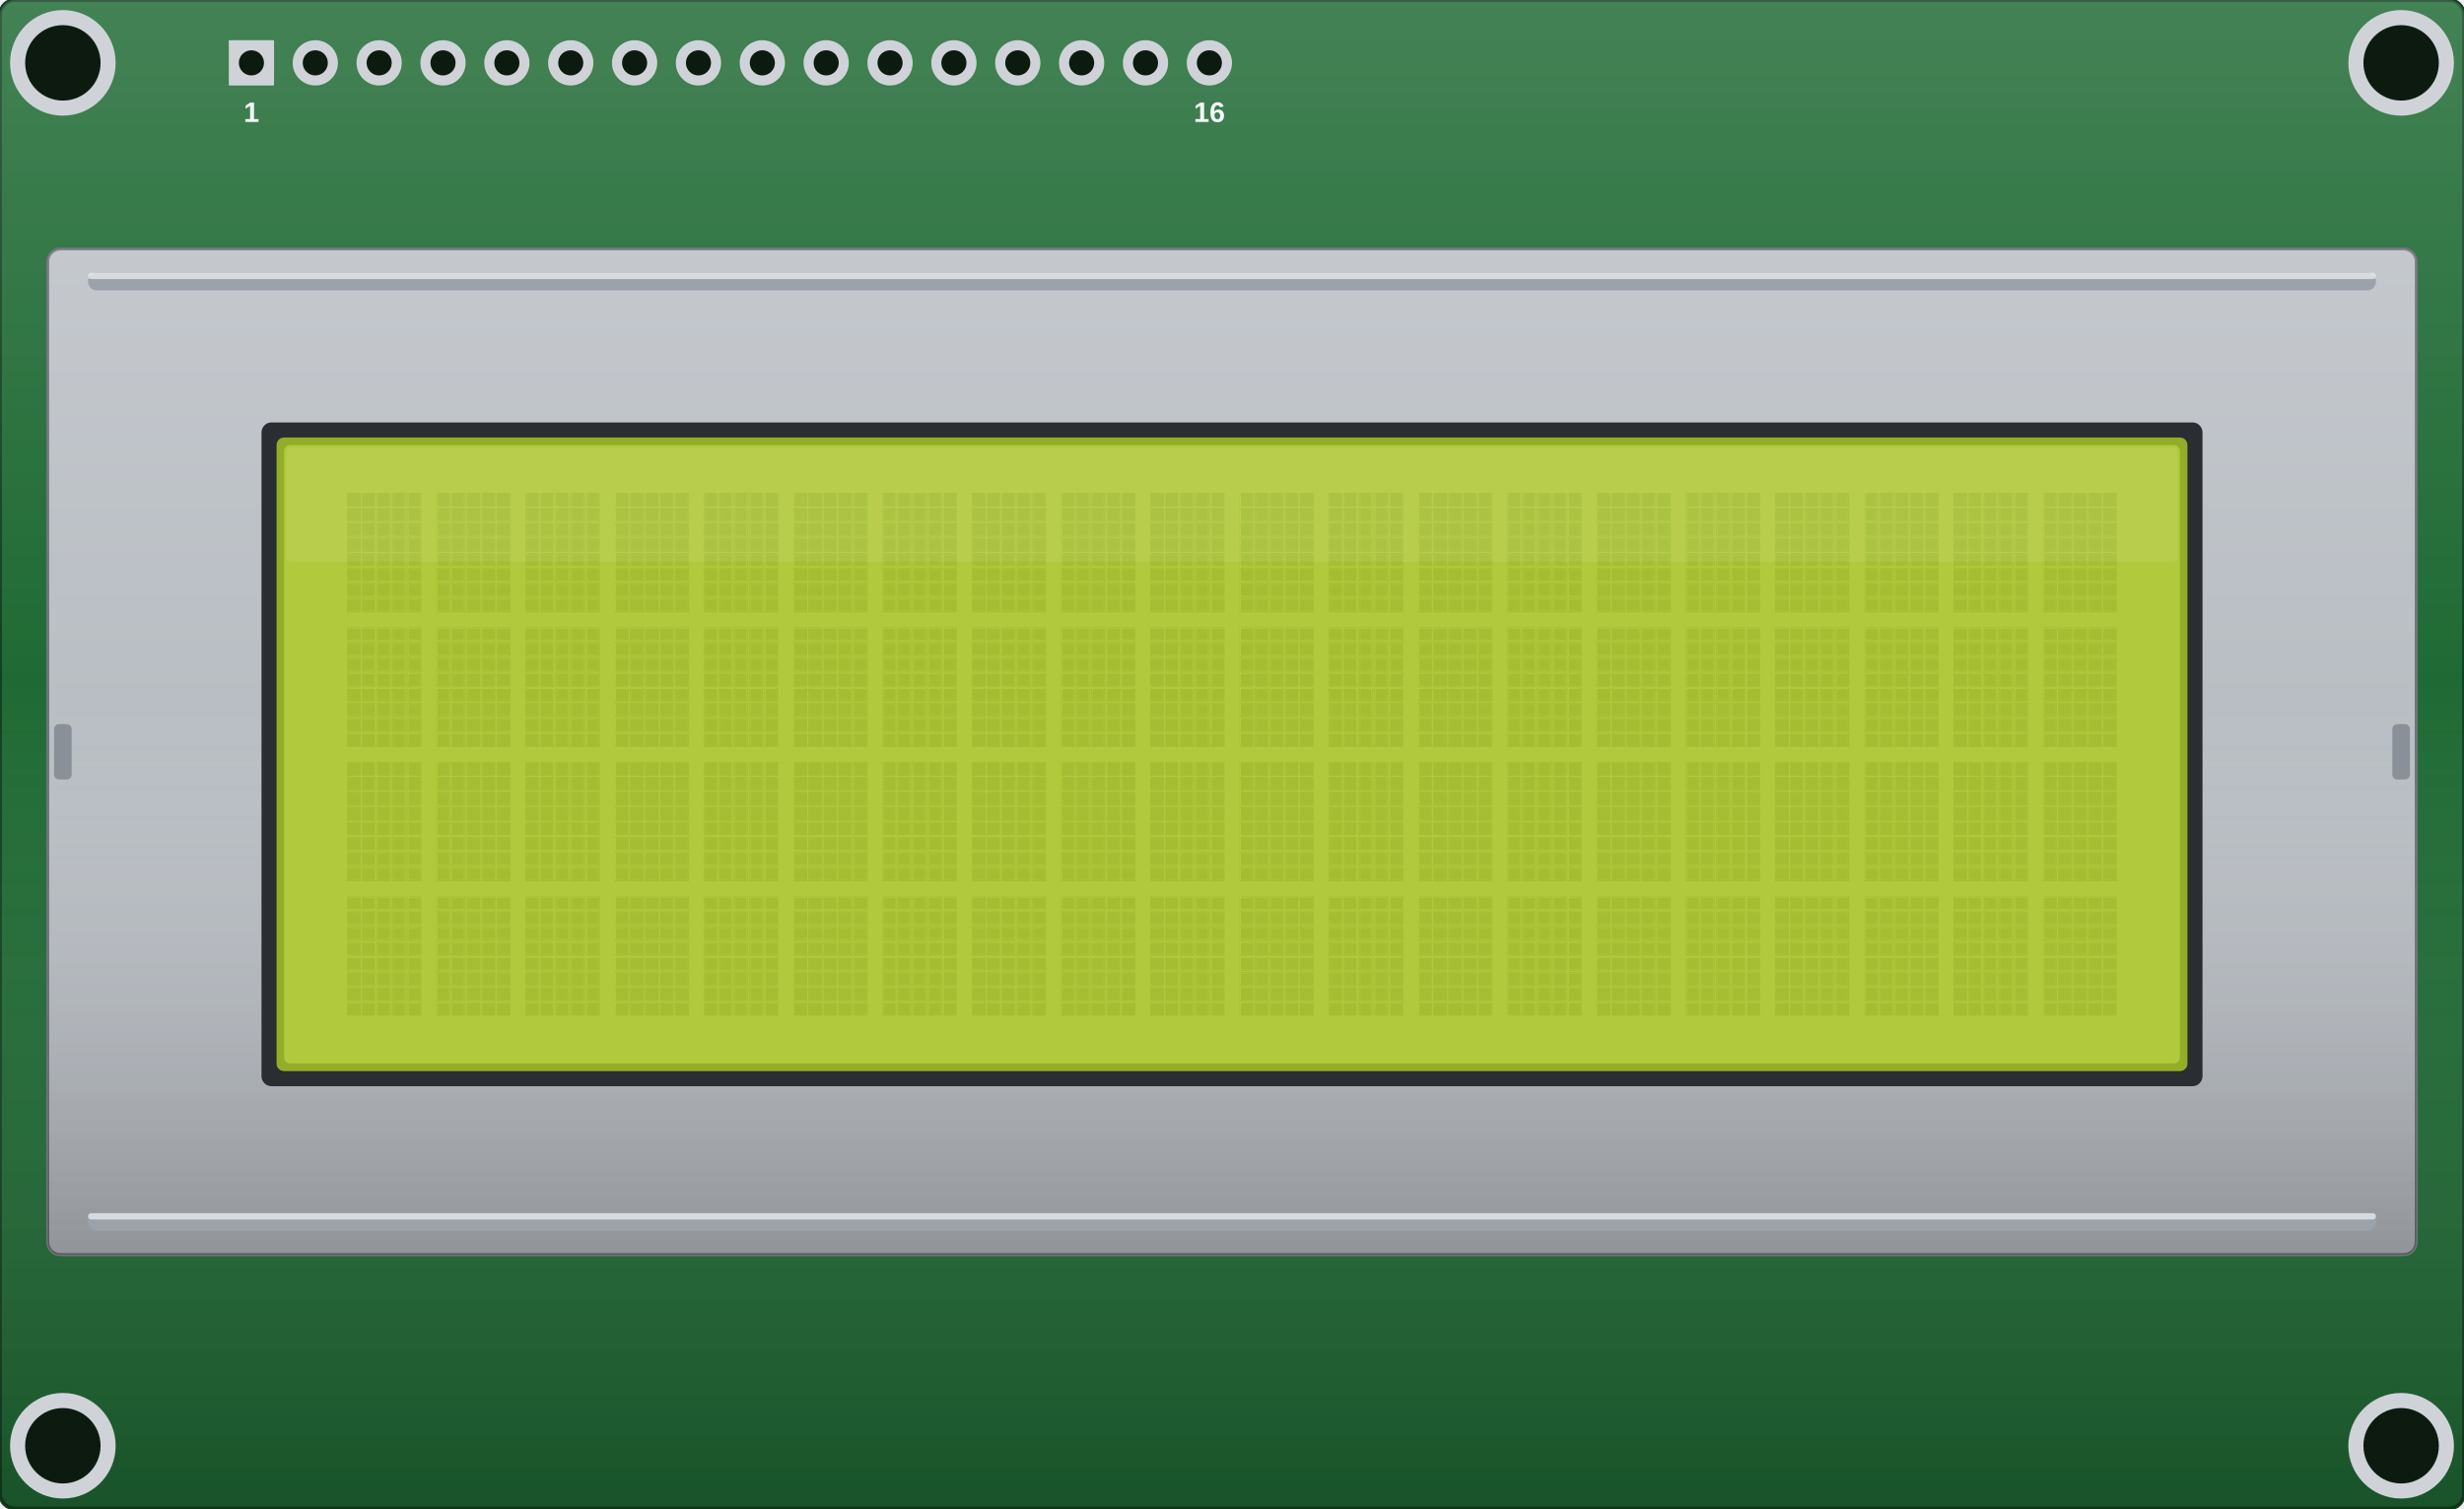
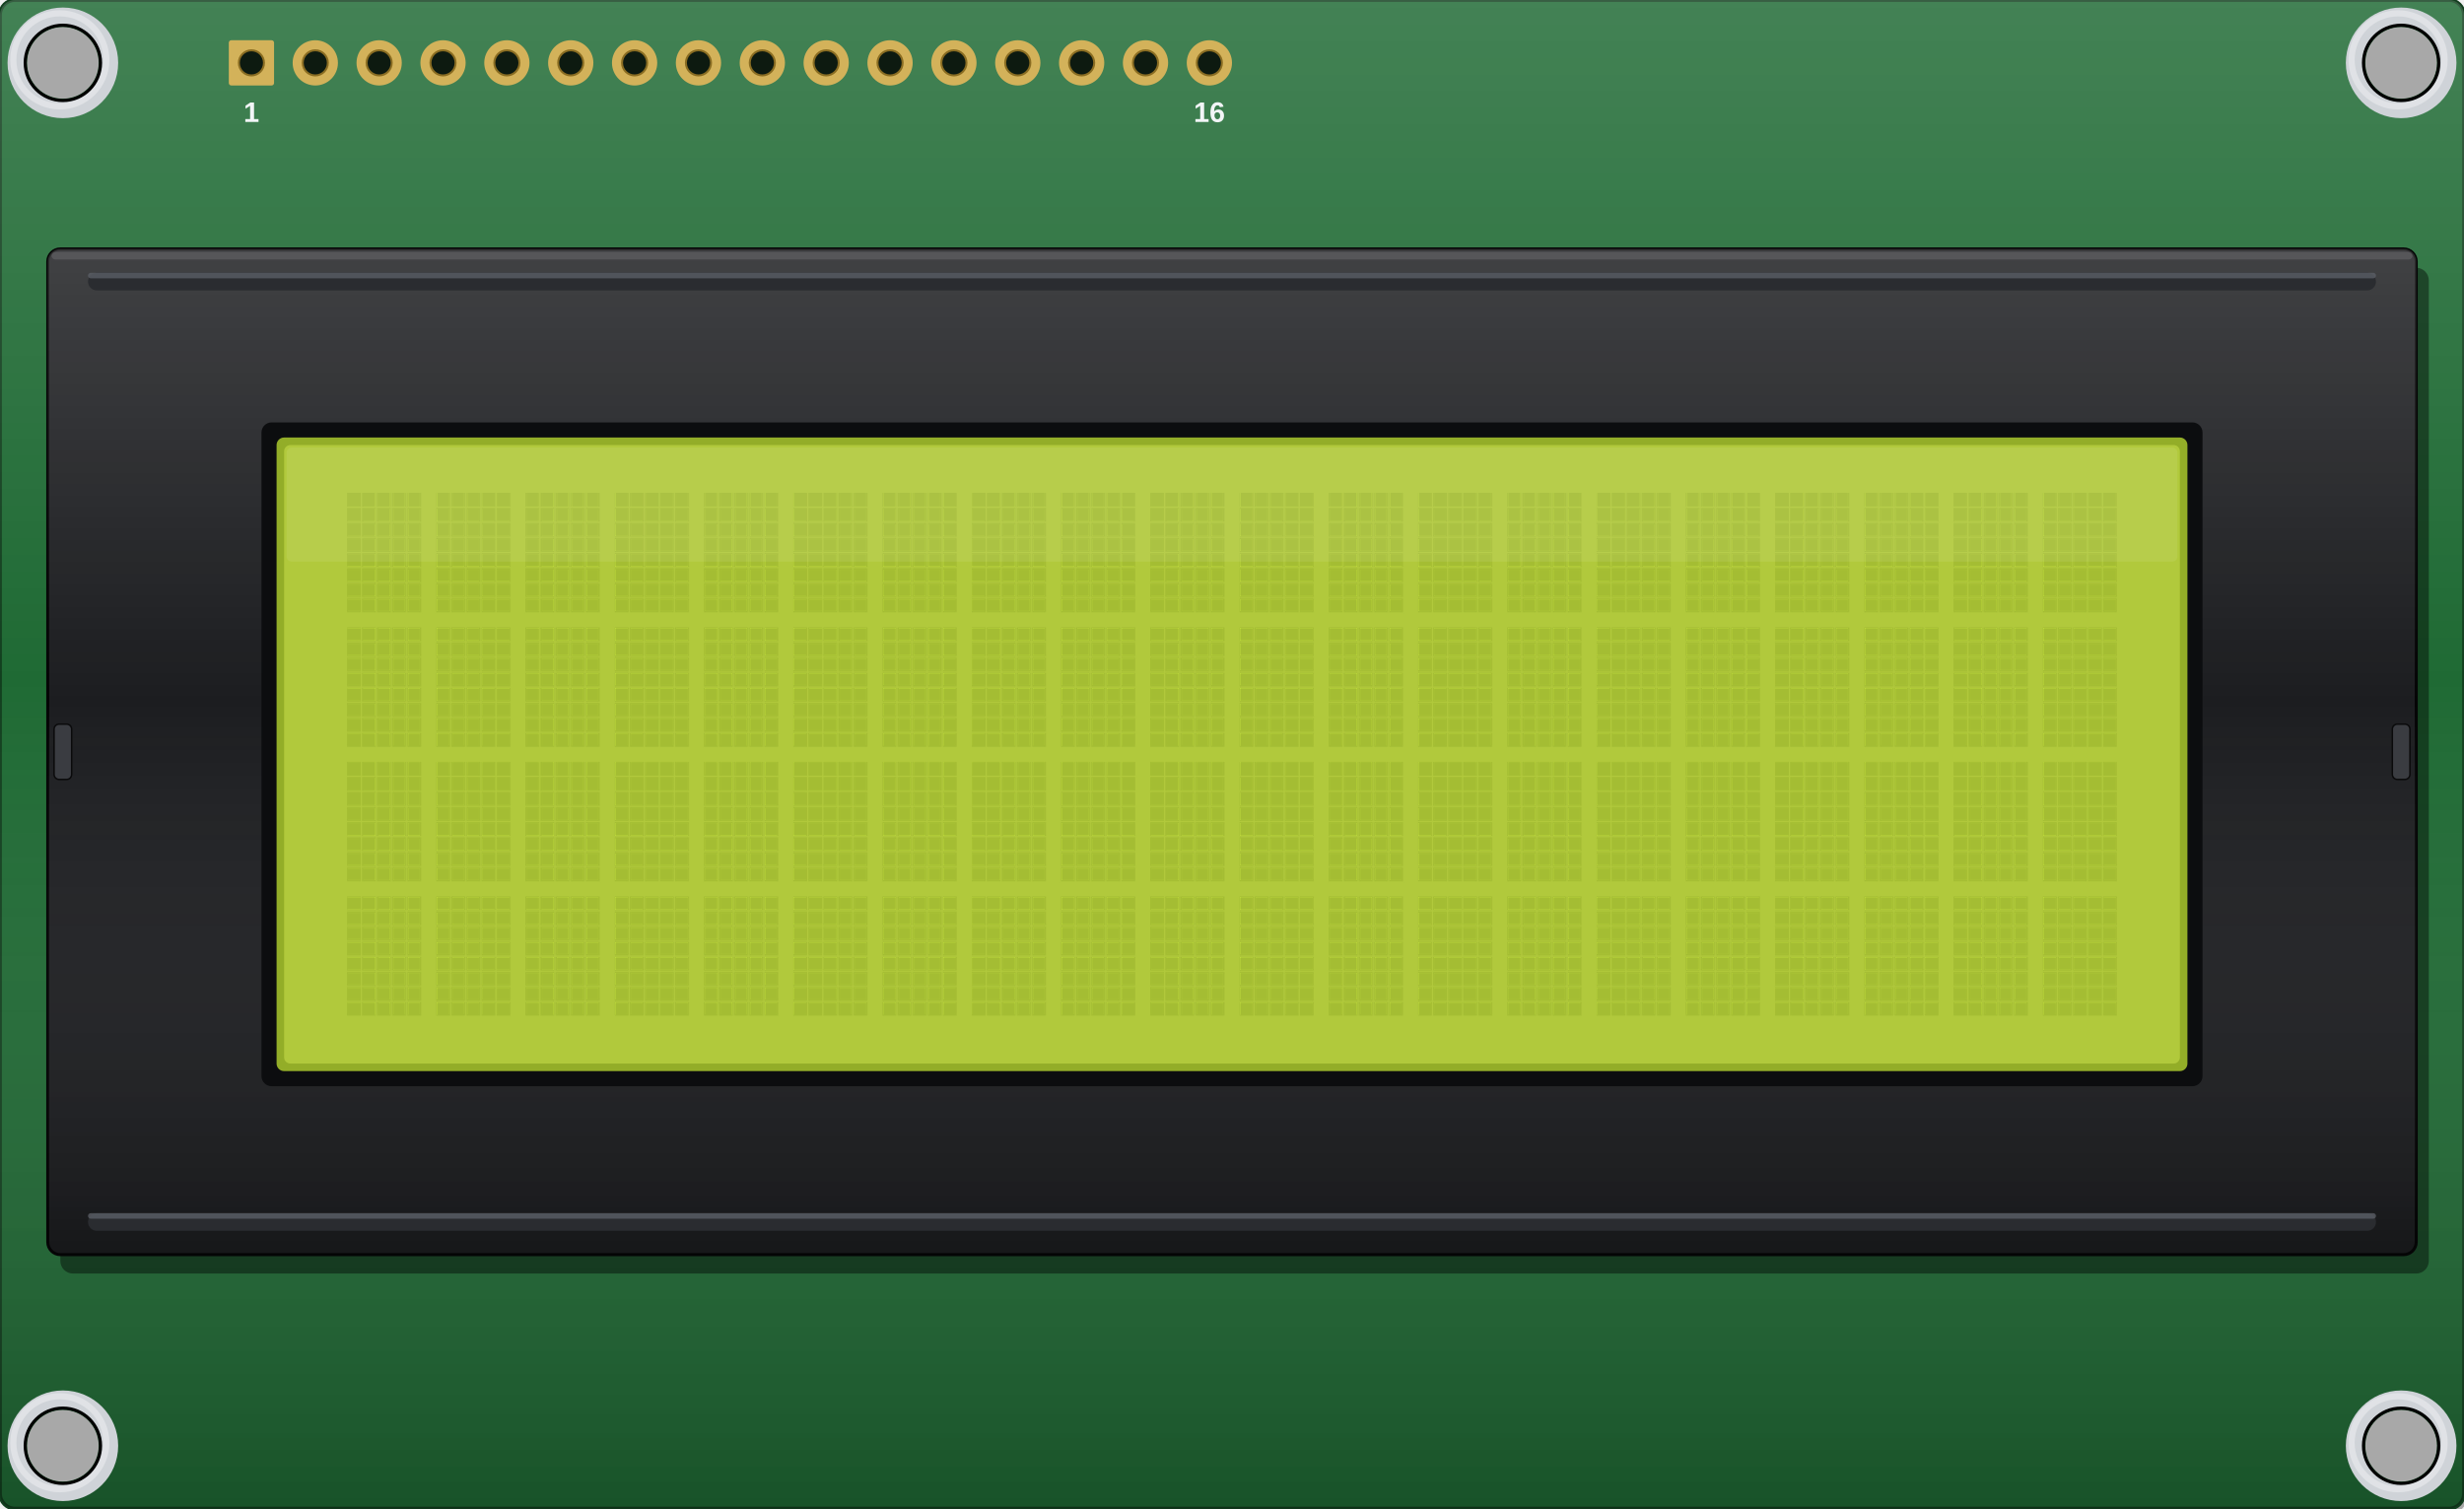
<svg xmlns="http://www.w3.org/2000/svg" version="1.1" width="370.394px" height="226.772px" viewBox="0 0 370.394 226.772">
  <defs>
    <linearGradient id="luz" x1="0" y1="0" x2="0" y2="1">
      <stop offset="0" stop-color="#ffffff" stop-opacity="0.16" />
      <stop offset="0.45" stop-color="#ffffff" stop-opacity="0" />
      <stop offset="1" stop-color="#000000" stop-opacity="0.22" />
    </linearGradient>
    <linearGradient id="metal" x1="0" y1="0" x2="0" y2="1">
      <stop offset="0" stop-color="#f4f6f8" />
      <stop offset="0.5" stop-color="#b9bfc6" />
      <stop offset="1" stop-color="#868d95" />
    </linearGradient>
    <linearGradient id="metal-h" x1="0" y1="0" x2="1" y2="0">
      <stop offset="0" stop-color="#8a9199" />
      <stop offset="0.35" stop-color="#eef1f4" />
      <stop offset="0.7" stop-color="#b3b9c0" />
      <stop offset="1" stop-color="#7c838b" />
    </linearGradient>
    <radialGradient id="lata" cx="0.4" cy="0.38" r="0.66">
      <stop offset="0" stop-color="#f6f8fa" />
      <stop offset="0.6" stop-color="#c3c9cf" />
      <stop offset="1" stop-color="#8c939b" />
    </radialGradient>
    <linearGradient id="plastico" x1="0" y1="0" x2="0" y2="1">
      <stop offset="0" stop-color="#3a3c40" />
      <stop offset="1" stop-color="#16171a" />
    </linearGradient>
    <linearGradient id="ouro" x1="0" y1="0" x2="0" y2="1">
      <stop offset="0" stop-color="#f4dc8c" />
      <stop offset="1" stop-color="#b88a2c" />
    </linearGradient>
+     <radialGradient id="solda" cx="0.36" cy="0.32" r="0.78">
+       <stop offset="0" stop-color="#ffffff" stop-opacity="0.55" />
+       <stop offset="0.38" stop-color="#ffffff" stop-opacity="0.06" />
+       <stop offset="1" stop-color="#000000" stop-opacity="0.35" />
+     </radialGradient>
+     <linearGradient id="vidro-borda" x1="0" y1="0" x2="1" y2="1">
+       <stop offset="0" stop-color="#9fb0bf" />
+       <stop offset="0.5" stop-color="#4d5966" />
+       <stop offset="1" stop-color="#8996a3" />
+     </linearGradient>
+     <pattern id="trama" x="0" y="0" width="2.4" height="2.4" patternUnits="userSpaceOnUse" patternTransform="rotate(40)">
+       <rect width="2.4" height="2.4" fill="#1e1f23" />
+       <rect width="2.4" height="1.1" fill="#2b2c31" />
+     </pattern>
  </defs>
-   <rect x="0" y="0" width="370.394" height="226.772" rx="2.268" fill="#1f6a34" stroke="#123f1f" stroke-width="0.567" />
-   <rect x="0" y="0" width="370.394" height="226.772" rx="2.268" fill="url(#luz)" />
-   <circle cx="9.449" cy="9.449" r="7.937" fill="#cfd3d8" />
-   <circle cx="9.449" cy="9.449" r="5.669" fill="#0d1a10" />
-   <circle cx="9.449" cy="217.323" r="7.937" fill="#cfd3d8" />
-   <circle cx="9.449" cy="217.323" r="5.669" fill="#0d1a10" />
-   <circle cx="360.945" cy="9.449" r="7.937" fill="#cfd3d8" />
-   <circle cx="360.945" cy="9.449" r="5.669" fill="#0d1a10" />
-   <circle cx="360.945" cy="217.323" r="7.937" fill="#cfd3d8" />
-   <circle cx="360.945" cy="217.323" r="5.669" fill="#0d1a10" />
-   <rect x="34.394" y="6.047" width="6.803" height="6.803" fill="#cfd3d8" />
+   <rect x="0.454" y="0.605" width="370.394" height="226.772" rx="2.268" fill="#000000" fill-opacity="0.3" />
+   <path fill-rule="evenodd" d="M2.268 0 L368.126 0 A2.268 2.268 0 0 1 370.394 2.268 L370.394 224.504 A2.268 2.268 0 0 1 368.126 226.772 L2.268 226.772 A2.268 2.268 0 0 1 0 224.504 L0 2.268 A2.268 2.268 0 0 1 2.268 0 Z M3.78 9.449 A5.669 5.669 0 1 0 15.118 9.449 A5.669 5.669 0 1 0 3.78 9.449 Z M3.78 217.323 A5.669 5.669 0 1 0 15.118 217.323 A5.669 5.669 0 1 0 3.78 217.323 Z M355.276 9.449 A5.669 5.669 0 1 0 366.614 9.449 A5.669 5.669 0 1 0 355.276 9.449 Z M355.276 217.323 A5.669 5.669 0 1 0 366.614 217.323 A5.669 5.669 0 1 0 355.276 217.323 Z" fill="#1f6a34" stroke="#123f1f" stroke-width="0.567" />
+   <path fill-rule="evenodd" d="M2.268 0 L368.126 0 A2.268 2.268 0 0 1 370.394 2.268 L370.394 224.504 A2.268 2.268 0 0 1 368.126 226.772 L2.268 226.772 A2.268 2.268 0 0 1 0 224.504 L0 2.268 A2.268 2.268 0 0 1 2.268 0 Z M3.78 9.449 A5.669 5.669 0 1 0 15.118 9.449 A5.669 5.669 0 1 0 3.78 9.449 Z M3.78 217.323 A5.669 5.669 0 1 0 15.118 217.323 A5.669 5.669 0 1 0 3.78 217.323 Z M355.276 9.449 A5.669 5.669 0 1 0 366.614 9.449 A5.669 5.669 0 1 0 355.276 9.449 Z M355.276 217.323 A5.669 5.669 0 1 0 366.614 217.323 A5.669 5.669 0 1 0 355.276 217.323 Z" fill="url(#luz)" />
+   <circle cx="9.449" cy="9.449" r="6.992" fill="none" stroke="#cfd3d8" stroke-width="2.646" />
+   <circle stroke-opacity="0.35" cx="8.995" cy="8.995" r="6.992" fill="none" stroke="#ffffff" stroke-width="0.926" />
+   <circle cx="9.449" cy="9.449" r="5.669" fill="none" stroke="#000000" stroke-width="0.454" />
+   <circle cx="9.449" cy="217.323" r="6.992" fill="none" stroke="#cfd3d8" stroke-width="2.646" />
+   <circle stroke-opacity="0.35" cx="8.995" cy="216.869" r="6.992" fill="none" stroke="#ffffff" stroke-width="0.926" />
+   <circle cx="9.449" cy="217.323" r="5.669" fill="none" stroke="#000000" stroke-width="0.454" />
+   <circle cx="360.945" cy="9.449" r="6.992" fill="none" stroke="#cfd3d8" stroke-width="2.646" />
+   <circle stroke-opacity="0.35" cx="360.491" cy="8.995" r="6.992" fill="none" stroke="#ffffff" stroke-width="0.926" />
+   <circle cx="360.945" cy="9.449" r="5.669" fill="none" stroke="#000000" stroke-width="0.454" />
+   <circle cx="360.945" cy="217.323" r="6.992" fill="none" stroke="#cfd3d8" stroke-width="2.646" />
+   <circle stroke-opacity="0.35" cx="360.491" cy="216.869" r="6.992" fill="none" stroke="#ffffff" stroke-width="0.926" />
+   <circle cx="360.945" cy="217.323" r="5.669" fill="none" stroke="#000000" stroke-width="0.454" />
+   <rect x="34.394" y="6.047" width="6.803" height="6.803" rx="0.378" fill="#d3b25a" />
  <circle cx="37.795" cy="9.449" r="1.89" fill="#0d1a10" />
-   <circle cx="47.395" cy="9.449" r="3.402" fill="#cfd3d8" />
+   <circle cx="37.795" cy="9.449" r="1.89" fill="none" stroke="#8a6d22" stroke-width="0.302" />
+   <circle cx="47.395" cy="9.449" r="3.402" fill="#d3b25a" />
  <circle cx="47.395" cy="9.449" r="1.89" fill="#0d1a10" />
-   <circle cx="56.995" cy="9.449" r="3.402" fill="#cfd3d8" />
+   <circle cx="47.395" cy="9.449" r="1.89" fill="none" stroke="#8a6d22" stroke-width="0.302" />
+   <circle cx="56.995" cy="9.449" r="3.402" fill="#d3b25a" />
  <circle cx="56.995" cy="9.449" r="1.89" fill="#0d1a10" />
-   <circle cx="66.595" cy="9.449" r="3.402" fill="#cfd3d8" />
+   <circle cx="56.995" cy="9.449" r="1.89" fill="none" stroke="#8a6d22" stroke-width="0.302" />
+   <circle cx="66.595" cy="9.449" r="3.402" fill="#d3b25a" />
  <circle cx="66.595" cy="9.449" r="1.89" fill="#0d1a10" />
-   <circle cx="76.195" cy="9.449" r="3.402" fill="#cfd3d8" />
+   <circle cx="66.595" cy="9.449" r="1.89" fill="none" stroke="#8a6d22" stroke-width="0.302" />
+   <circle cx="76.195" cy="9.449" r="3.402" fill="#d3b25a" />
  <circle cx="76.195" cy="9.449" r="1.89" fill="#0d1a10" />
-   <circle cx="85.795" cy="9.449" r="3.402" fill="#cfd3d8" />
+   <circle cx="76.195" cy="9.449" r="1.89" fill="none" stroke="#8a6d22" stroke-width="0.302" />
+   <circle cx="85.795" cy="9.449" r="3.402" fill="#d3b25a" />
  <circle cx="85.795" cy="9.449" r="1.89" fill="#0d1a10" />
-   <circle cx="95.395" cy="9.449" r="3.402" fill="#cfd3d8" />
+   <circle cx="85.795" cy="9.449" r="1.89" fill="none" stroke="#8a6d22" stroke-width="0.302" />
+   <circle cx="95.395" cy="9.449" r="3.402" fill="#d3b25a" />
  <circle cx="95.395" cy="9.449" r="1.89" fill="#0d1a10" />
-   <circle cx="104.995" cy="9.449" r="3.402" fill="#cfd3d8" />
+   <circle cx="95.395" cy="9.449" r="1.89" fill="none" stroke="#8a6d22" stroke-width="0.302" />
+   <circle cx="104.995" cy="9.449" r="3.402" fill="#d3b25a" />
  <circle cx="104.995" cy="9.449" r="1.89" fill="#0d1a10" />
-   <circle cx="114.595" cy="9.449" r="3.402" fill="#cfd3d8" />
+   <circle cx="104.995" cy="9.449" r="1.89" fill="none" stroke="#8a6d22" stroke-width="0.302" />
+   <circle cx="114.595" cy="9.449" r="3.402" fill="#d3b25a" />
  <circle cx="114.595" cy="9.449" r="1.89" fill="#0d1a10" />
-   <circle cx="124.195" cy="9.449" r="3.402" fill="#cfd3d8" />
+   <circle cx="114.595" cy="9.449" r="1.89" fill="none" stroke="#8a6d22" stroke-width="0.302" />
+   <circle cx="124.195" cy="9.449" r="3.402" fill="#d3b25a" />
  <circle cx="124.195" cy="9.449" r="1.89" fill="#0d1a10" />
-   <circle cx="133.795" cy="9.449" r="3.402" fill="#cfd3d8" />
+   <circle cx="124.195" cy="9.449" r="1.89" fill="none" stroke="#8a6d22" stroke-width="0.302" />
+   <circle cx="133.795" cy="9.449" r="3.402" fill="#d3b25a" />
  <circle cx="133.795" cy="9.449" r="1.89" fill="#0d1a10" />
-   <circle cx="143.395" cy="9.449" r="3.402" fill="#cfd3d8" />
+   <circle cx="133.795" cy="9.449" r="1.89" fill="none" stroke="#8a6d22" stroke-width="0.302" />
+   <circle cx="143.395" cy="9.449" r="3.402" fill="#d3b25a" />
  <circle cx="143.395" cy="9.449" r="1.89" fill="#0d1a10" />
-   <circle cx="152.995" cy="9.449" r="3.402" fill="#cfd3d8" />
+   <circle cx="143.395" cy="9.449" r="1.89" fill="none" stroke="#8a6d22" stroke-width="0.302" />
+   <circle cx="152.995" cy="9.449" r="3.402" fill="#d3b25a" />
  <circle cx="152.995" cy="9.449" r="1.89" fill="#0d1a10" />
-   <circle cx="162.595" cy="9.449" r="3.402" fill="#cfd3d8" />
+   <circle cx="152.995" cy="9.449" r="1.89" fill="none" stroke="#8a6d22" stroke-width="0.302" />
+   <circle cx="162.595" cy="9.449" r="3.402" fill="#d3b25a" />
  <circle cx="162.595" cy="9.449" r="1.89" fill="#0d1a10" />
-   <circle cx="172.195" cy="9.449" r="3.402" fill="#cfd3d8" />
+   <circle cx="162.595" cy="9.449" r="1.89" fill="none" stroke="#8a6d22" stroke-width="0.302" />
+   <circle cx="172.195" cy="9.449" r="3.402" fill="#d3b25a" />
  <circle cx="172.195" cy="9.449" r="1.89" fill="#0d1a10" />
-   <circle cx="181.795" cy="9.449" r="3.402" fill="#cfd3d8" />
+   <circle cx="172.195" cy="9.449" r="1.89" fill="none" stroke="#8a6d22" stroke-width="0.302" />
+   <circle cx="181.795" cy="9.449" r="3.402" fill="#d3b25a" />
  <circle cx="181.795" cy="9.449" r="1.89" fill="#0d1a10" />
+   <circle cx="181.795" cy="9.449" r="1.89" fill="none" stroke="#8a6d22" stroke-width="0.302" />
  <text transform="translate(37.795 16.63) rotate(0)" x="0" y="1.701" font-family="Arial" font-weight="bold" font-size="4.252" fill="#f2f5f7" text-anchor="middle">1</text>
  <text transform="translate(181.795 16.63) rotate(0)" x="0" y="1.701" font-family="Arial" font-weight="bold" font-size="4.252" fill="#f2f5f7" text-anchor="middle">16</text>
-   <rect x="7.181" y="37.417" width="356.031" height="151.181" rx="1.89" fill="#b9bec4" stroke="#6d737a" stroke-width="0.454" />
+   <rect x="9.071" y="40.252" width="356.031" height="151.181" rx="1.89" fill="#000000" fill-opacity="0.42" />
+   <rect x="7.181" y="37.417" width="356.031" height="151.181" rx="1.89" fill="#1c1d20" stroke="#050506" stroke-width="0.454" />
  <rect x="7.181" y="37.417" width="356.031" height="151.181" rx="1.89" fill="url(#luz)" />
-   <rect x="13.228" y="41.008" width="343.937" height="2.646" rx="1.323" fill="#9ca2a9" />
-   <rect x="13.228" y="41.008" width="343.937" height="0.945" rx="0.454" fill="#e6e9ec" fill-opacity="0.8" />
-   <rect x="13.228" y="182.362" width="343.937" height="2.646" rx="1.323" fill="#9ca2a9" />
-   <rect x="13.228" y="182.362" width="343.937" height="0.945" rx="0.454" fill="#e6e9ec" fill-opacity="0.8" />
-   <rect x="8.126" y="108.85" width="2.646" height="8.315" rx="0.756" fill="#8a9097" />
-   <rect x="359.622" y="108.85" width="2.646" height="8.315" rx="0.756" fill="#8a9097" />
-   <rect x="39.307" y="63.496" width="291.78" height="99.78" rx="1.512" fill="#2a2d31" />
+   <rect x="7.748" y="37.871" width="354.898" height="1.134" rx="0.567" fill="#ffffff" fill-opacity="0.12" />
+   <rect x="13.228" y="41.008" width="343.937" height="2.646" rx="1.323" fill="#2a2c30" />
+   <rect x="13.228" y="41.008" width="343.937" height="0.831" rx="0.416" fill="#5a5e65" fill-opacity="0.8" />
+   <rect x="13.228" y="182.362" width="343.937" height="2.646" rx="1.323" fill="#2a2c30" />
+   <rect x="13.228" y="182.362" width="343.937" height="0.831" rx="0.416" fill="#5a5e65" fill-opacity="0.8" />
+   <rect x="8.126" y="108.85" width="2.646" height="8.315" rx="0.756" fill="#3a3c41" stroke="#0a0a0b" stroke-width="0.227" />
+   <rect x="359.622" y="108.85" width="2.646" height="8.315" rx="0.756" fill="#3a3c41" stroke="#0a0a0b" stroke-width="0.227" />
+   <rect x="39.307" y="63.496" width="291.78" height="99.78" rx="1.512" fill="#0c0d0f" />
  <rect x="41.575" y="65.764" width="287.244" height="95.244" rx="1.134" fill="#93ad28" />
  <rect x="42.709" y="66.898" width="284.976" height="92.976" rx="0.945" fill="#b5cc3e" fill-opacity="0.9" />
  <defs>
    <pattern id="pontos-lcd2004" x="52.157" y="74.079" width="13.417" height="20.22" patternUnits="userSpaceOnUse">
      <rect x="0" y="0" width="2.079" height="2.079" fill="#a4bd33" />
      <rect x="2.268" y="0" width="2.079" height="2.079" fill="#a4bd33" />
      <rect x="4.535" y="0" width="2.079" height="2.079" fill="#a4bd33" />
      <rect x="6.803" y="0" width="2.079" height="2.079" fill="#a4bd33" />
      <rect x="9.071" y="0" width="2.079" height="2.079" fill="#a4bd33" />
      <rect x="0" y="2.268" width="2.079" height="2.079" fill="#a4bd33" />
      <rect x="2.268" y="2.268" width="2.079" height="2.079" fill="#a4bd33" />
      <rect x="4.535" y="2.268" width="2.079" height="2.079" fill="#a4bd33" />
      <rect x="6.803" y="2.268" width="2.079" height="2.079" fill="#a4bd33" />
      <rect x="9.071" y="2.268" width="2.079" height="2.079" fill="#a4bd33" />
      <rect x="0" y="4.535" width="2.079" height="2.079" fill="#a4bd33" />
      <rect x="2.268" y="4.535" width="2.079" height="2.079" fill="#a4bd33" />
      <rect x="4.535" y="4.535" width="2.079" height="2.079" fill="#a4bd33" />
      <rect x="6.803" y="4.535" width="2.079" height="2.079" fill="#a4bd33" />
      <rect x="9.071" y="4.535" width="2.079" height="2.079" fill="#a4bd33" />
      <rect x="0" y="6.803" width="2.079" height="2.079" fill="#a4bd33" />
      <rect x="2.268" y="6.803" width="2.079" height="2.079" fill="#a4bd33" />
      <rect x="4.535" y="6.803" width="2.079" height="2.079" fill="#a4bd33" />
      <rect x="6.803" y="6.803" width="2.079" height="2.079" fill="#a4bd33" />
      <rect x="9.071" y="6.803" width="2.079" height="2.079" fill="#a4bd33" />
      <rect x="0" y="9.071" width="2.079" height="2.079" fill="#a4bd33" />
      <rect x="2.268" y="9.071" width="2.079" height="2.079" fill="#a4bd33" />
      <rect x="4.535" y="9.071" width="2.079" height="2.079" fill="#a4bd33" />
      <rect x="6.803" y="9.071" width="2.079" height="2.079" fill="#a4bd33" />
      <rect x="9.071" y="9.071" width="2.079" height="2.079" fill="#a4bd33" />
      <rect x="0" y="11.339" width="2.079" height="2.079" fill="#a4bd33" />
      <rect x="2.268" y="11.339" width="2.079" height="2.079" fill="#a4bd33" />
      <rect x="4.535" y="11.339" width="2.079" height="2.079" fill="#a4bd33" />
      <rect x="6.803" y="11.339" width="2.079" height="2.079" fill="#a4bd33" />
      <rect x="9.071" y="11.339" width="2.079" height="2.079" fill="#a4bd33" />
      <rect x="0" y="13.606" width="2.079" height="2.079" fill="#a4bd33" />
      <rect x="2.268" y="13.606" width="2.079" height="2.079" fill="#a4bd33" />
      <rect x="4.535" y="13.606" width="2.079" height="2.079" fill="#a4bd33" />
      <rect x="6.803" y="13.606" width="2.079" height="2.079" fill="#a4bd33" />
      <rect x="9.071" y="13.606" width="2.079" height="2.079" fill="#a4bd33" />
      <rect x="0" y="15.874" width="2.079" height="2.079" fill="#a4bd33" />
      <rect x="2.268" y="15.874" width="2.079" height="2.079" fill="#a4bd33" />
      <rect x="4.535" y="15.874" width="2.079" height="2.079" fill="#a4bd33" />
      <rect x="6.803" y="15.874" width="2.079" height="2.079" fill="#a4bd33" />
      <rect x="9.071" y="15.874" width="2.079" height="2.079" fill="#a4bd33" />
    </pattern>
  </defs>
  <rect x="52.157" y="74.079" width="266.079" height="78.614" fill="url(#pontos-lcd2004)" />
  <rect x="43.087" y="67.276" width="284.22" height="17.144" rx="0.756" fill="#ffffff" fill-opacity="0.08" />
</svg>
